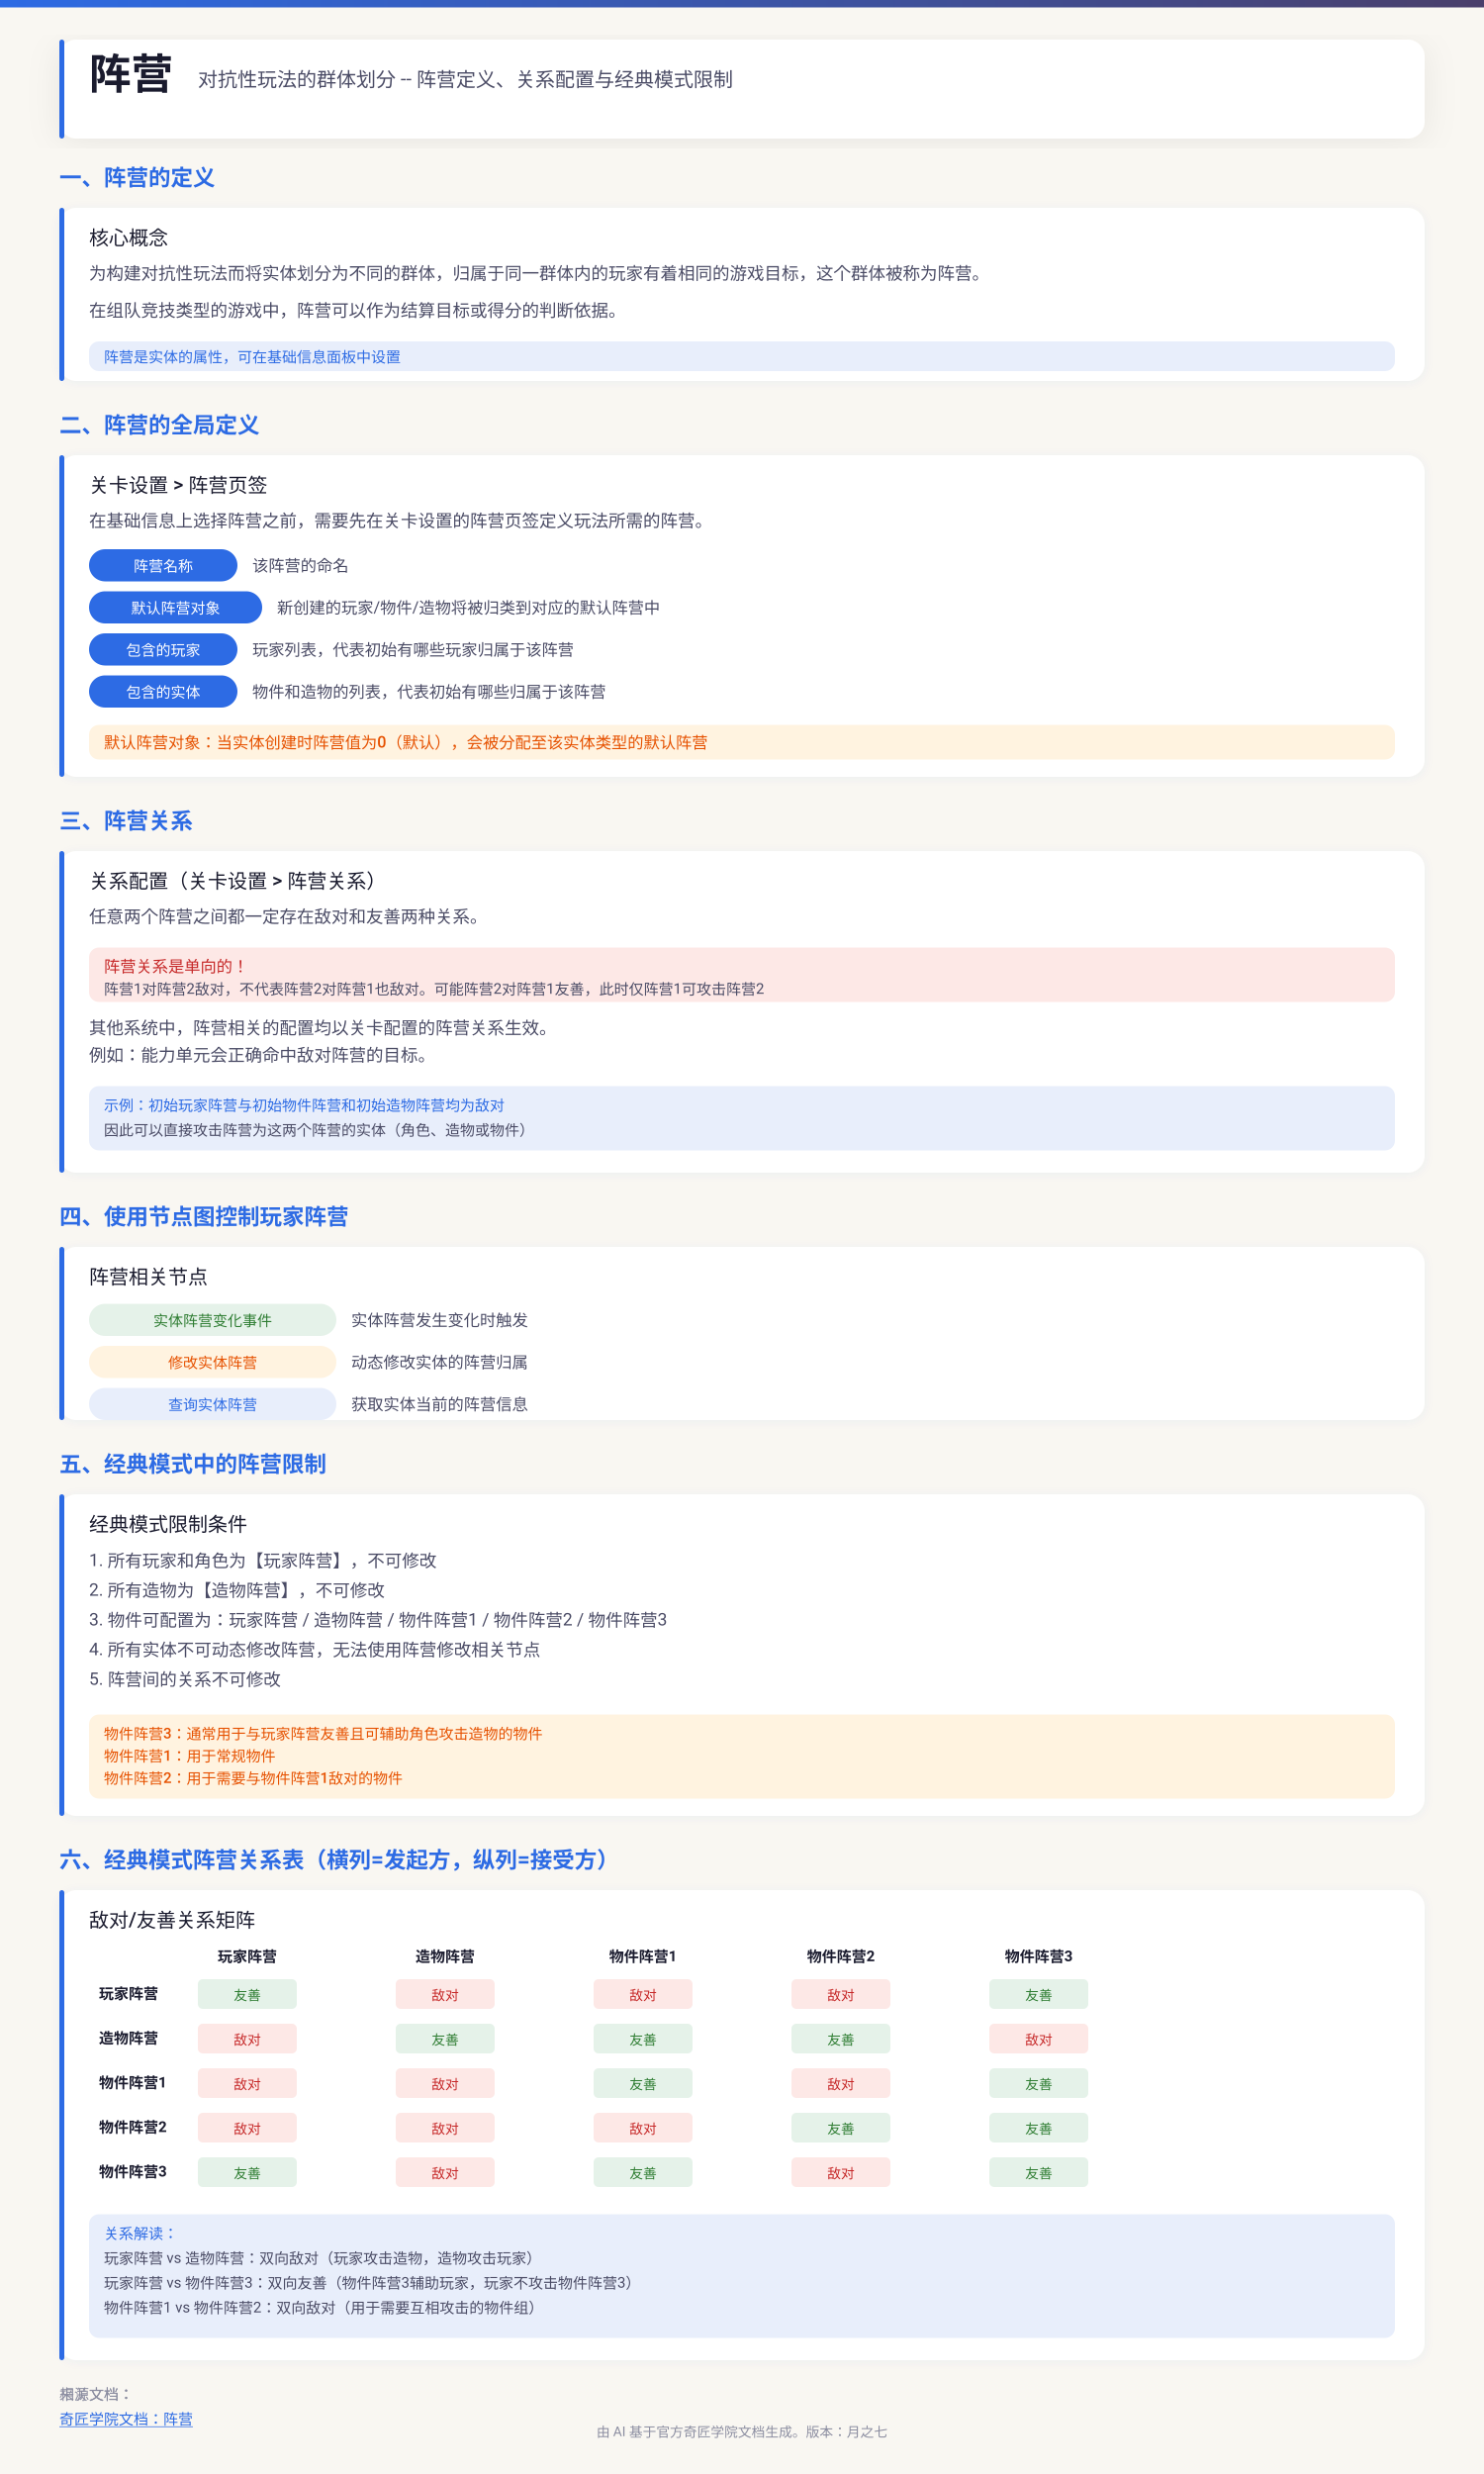
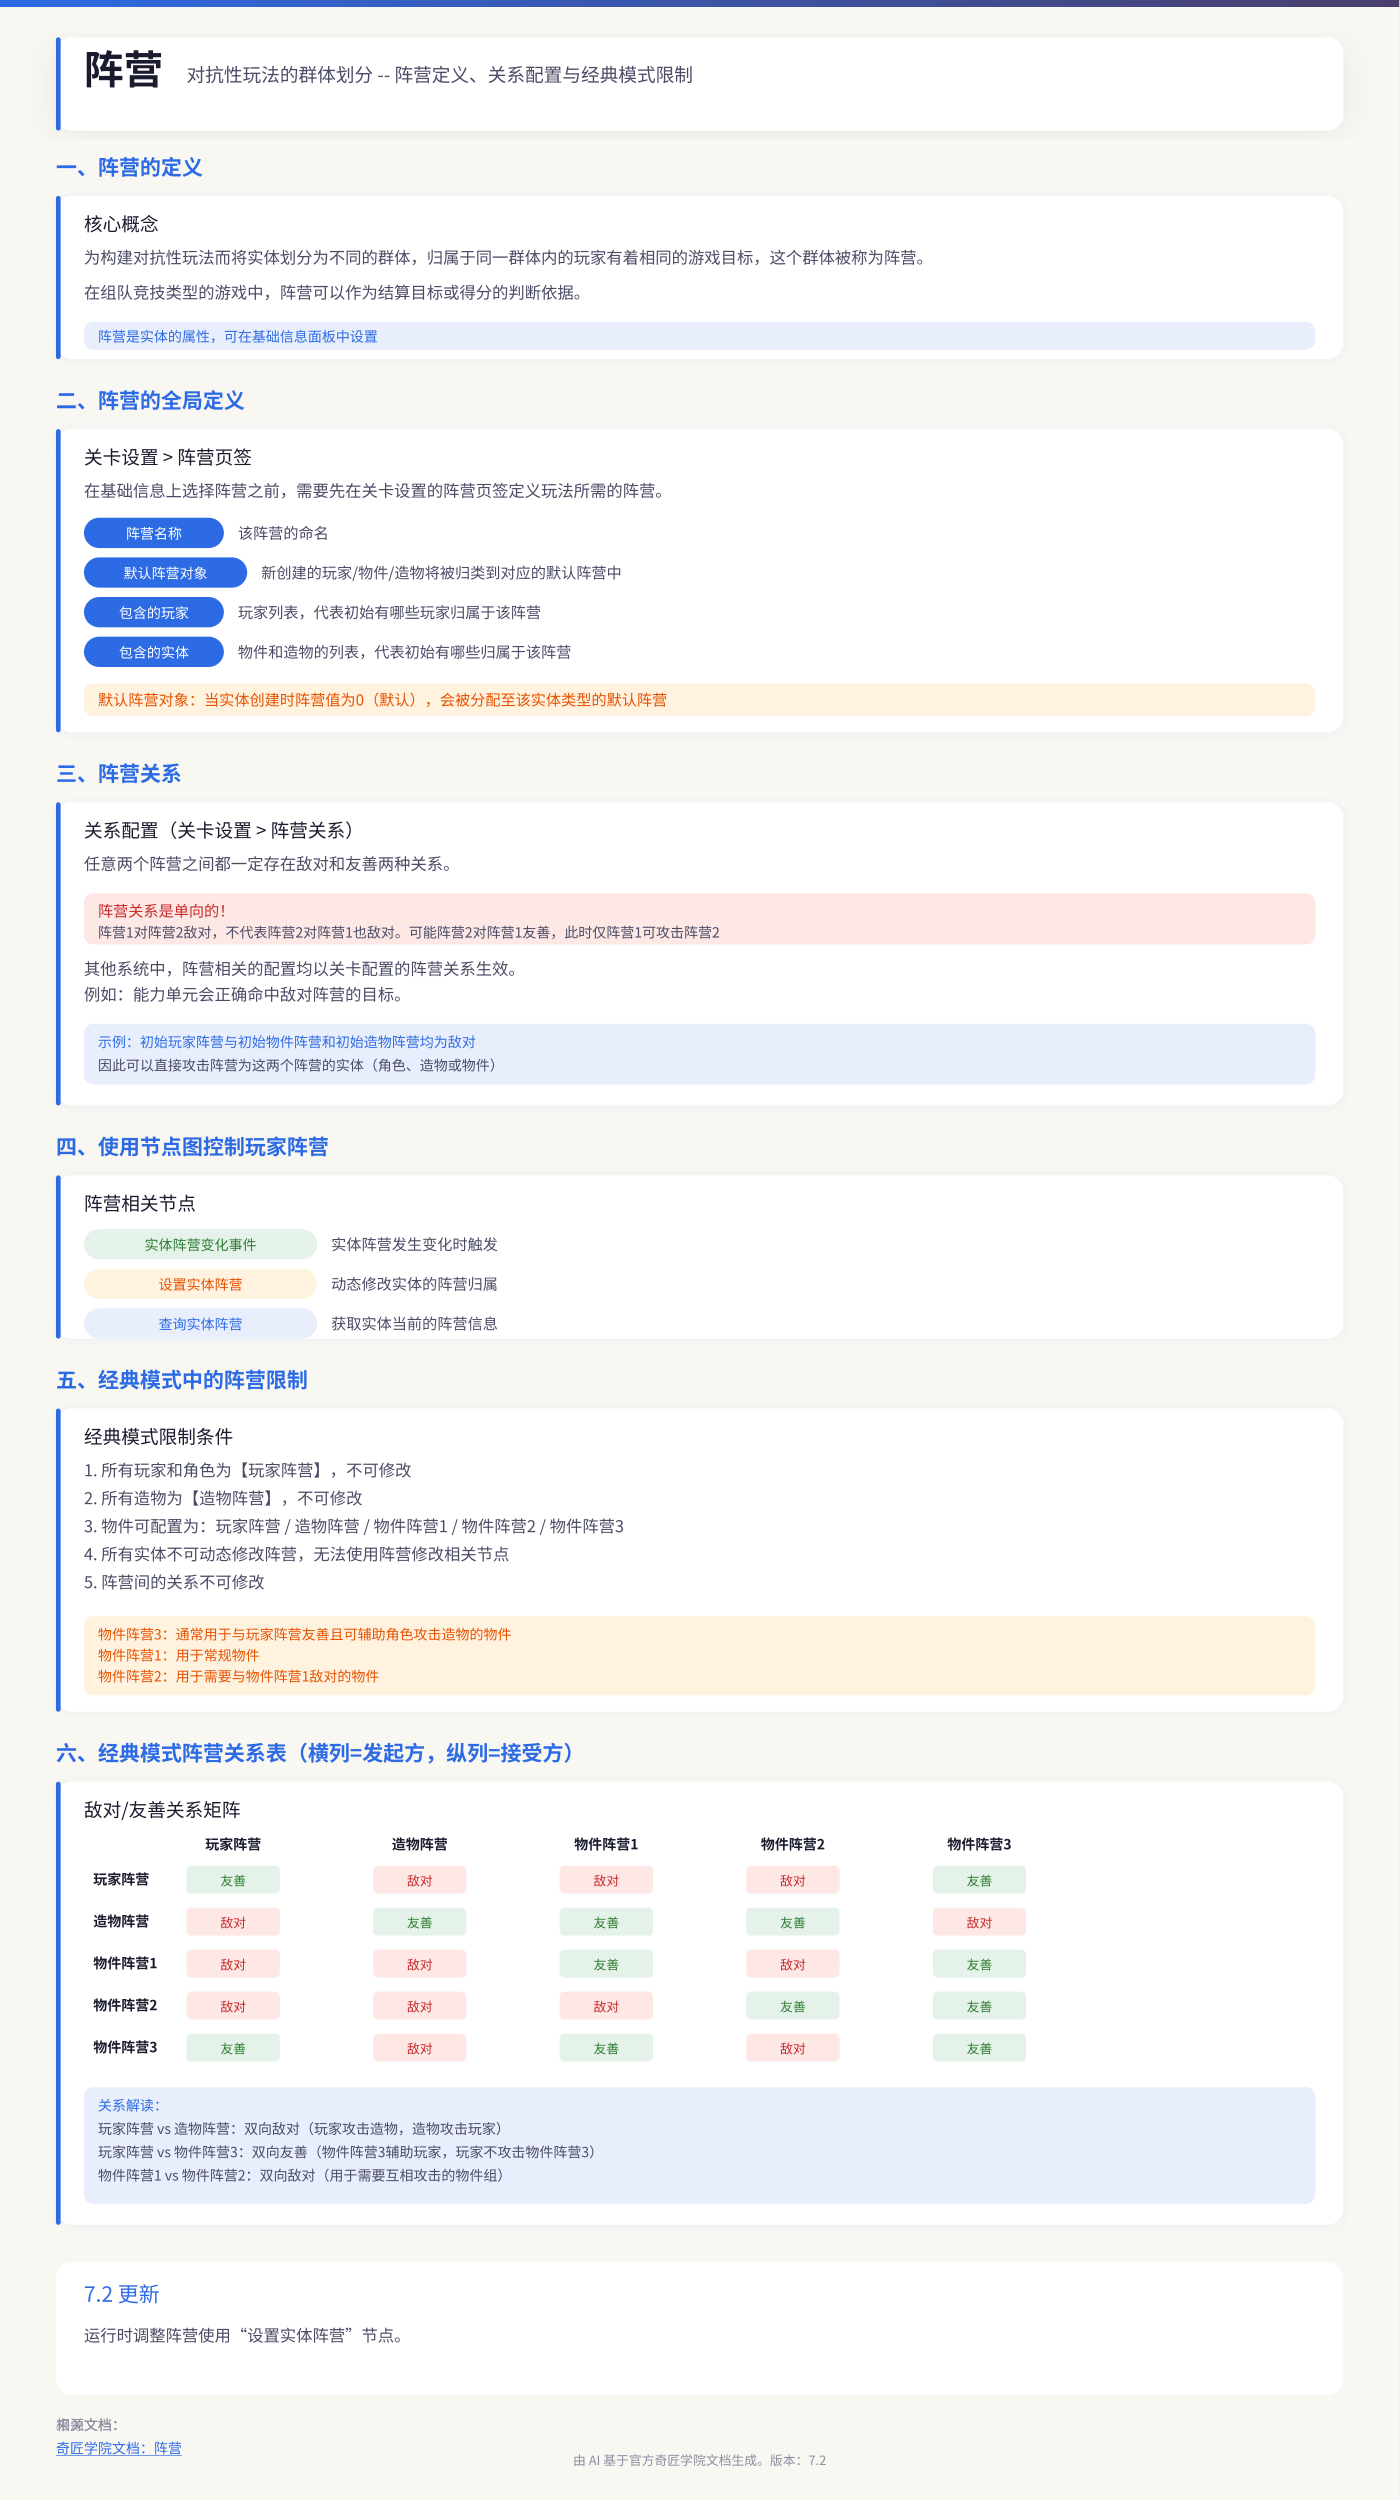
- <svg xmlns="http://www.w3.org/2000/svg" xmlns:xlink="http://www.w3.org/1999/xlink" viewBox="0 0 1200 2000">
+ <svg xmlns="http://www.w3.org/2000/svg" xmlns:xlink="http://www.w3.org/1999/xlink" viewBox="0 0 1200 2144">
  <defs>
    <linearGradient id="topGrad" x1="0" y1="0" x2="1200" y2="0" gradientUnits="userSpaceOnUse">
      <stop offset="0%" stop-color="#2D6BE4" />
      <stop offset="100%" stop-color="#4A3F6B" />
    </linearGradient>
    <filter id="card">
      <feDropShadow dx="0" dy="1" stdDeviation="4" flood-color="#2D6BE4" flood-opacity="0.06" />
    </filter>
    <filter id="elevated">
      <feDropShadow dx="0" dy="4" stdDeviation="14" flood-color="#000" flood-opacity="0.07" />
    </filter>
  </defs>
  <style>
-   text { font-family: 'HYWenHei 85W','Noto Sans SC','PingFang SC','Roboto',sans-serif; }
+   text { font-family: 'Noto Sans CJK SC','HYWenHei 85W','Noto Sans SC','PingFang SC','Roboto',sans-serif; }
</style>
-   <rect width="1200" height="2000" fill="#F9F7F2" />
+   <rect width="1200" height="2144" fill="#F9F7F2" />
  <rect width="1200" height="6" fill="url(#topGrad)" />
  <rect x="48" y="32" width="1104" height="80" rx="14" fill="#fff" filter="url(#elevated)" />
  <rect x="48" y="32" width="4" height="80" rx="2" fill="#2D6BE4" />
  <text x="72" y="72" fill="#1A1B2E" font-size="34" font-weight="bold">阵营</text>
  <text x="160" y="70" fill="#4A4B65" font-size="16">对抗性玩法的群体划分 -- 阵营定义、关系配置与经典模式限制</text>
  <text x="48" y="150" fill="#2D6BE4" font-size="18" font-weight="700">一、阵营的定义</text>
  <rect x="48" y="168" width="1104" height="140" rx="14" fill="#fff" filter="url(#card)" />
  <rect x="48" y="168" width="4" height="140" rx="2" fill="#2D6BE4" />
  <text x="72" y="198" fill="#1A1B2E" font-size="16" font-weight="500">核心概念</text>
  <text x="72" y="226" fill="#4A4B65" font-size="14">为构建对抗性玩法而将实体划分为不同的群体，归属于同一群体内的玩家有着相同的游戏目标，这个群体被称为阵营。</text>
  <text x="72" y="256" fill="#4A4B65" font-size="14">在组队竞技类型的游戏中，阵营可以作为结算目标或得分的判断依据。</text>
  <rect x="72" y="276" width="1056" height="24" rx="8" fill="#E8EEFB" />
  <text x="84" y="293" fill="#2D6BE4" font-size="12" font-weight="500">阵营是实体的属性，可在基础信息面板中设置</text>
  <text x="48" y="350" fill="#2D6BE4" font-size="18" font-weight="700">二、阵营的全局定义</text>
  <rect x="48" y="368" width="1104" height="260" rx="14" fill="#fff" filter="url(#card)" />
  <rect x="48" y="368" width="4" height="260" rx="2" fill="#2D6BE4" />
  <text x="72" y="398" fill="#1A1B2E" font-size="16" font-weight="500">关卡设置 &gt; 阵营页签</text>
  <text x="72" y="426" fill="#4A4B65" font-size="14">在基础信息上选择阵营之前，需要先在关卡设置的阵营页签定义玩法所需的阵营。</text>
  <rect x="72" y="444" width="120" height="26" rx="13" fill="#2D6BE4" />
  <text x="132" y="462" fill="#fff" font-size="12" text-anchor="middle" font-weight="500">阵营名称</text>
  <text x="204" y="462" fill="#4A4B65" font-size="13">该阵营的命名</text>
  <rect x="72" y="478" width="140" height="26" rx="13" fill="#2D6BE4" />
  <text x="142" y="496" fill="#fff" font-size="12" text-anchor="middle" font-weight="500">默认阵营对象</text>
  <text x="224" y="496" fill="#4A4B65" font-size="13">新创建的玩家/物件/造物将被归类到对应的默认阵营中</text>
  <rect x="72" y="512" width="120" height="26" rx="13" fill="#2D6BE4" />
  <text x="132" y="530" fill="#fff" font-size="12" text-anchor="middle" font-weight="500">包含的玩家</text>
  <text x="204" y="530" fill="#4A4B65" font-size="13">玩家列表，代表初始有哪些玩家归属于该阵营</text>
  <rect x="72" y="546" width="120" height="26" rx="13" fill="#2D6BE4" />
  <text x="132" y="564" fill="#fff" font-size="12" text-anchor="middle" font-weight="500">包含的实体</text>
  <text x="204" y="564" fill="#4A4B65" font-size="13">物件和造物的列表，代表初始有哪些归属于该阵营</text>
  <rect x="72" y="586" width="1056" height="28" rx="8" fill="#FFF3E0" />
  <text x="84" y="605" fill="#E65100" font-size="13" font-weight="500">默认阵营对象：当实体创建时阵营值为0（默认），会被分配至该实体类型的默认阵营</text>
  <text x="48" y="670" fill="#2D6BE4" font-size="18" font-weight="700">三、阵营关系</text>
  <rect x="48" y="688" width="1104" height="260" rx="14" fill="#fff" filter="url(#card)" />
  <rect x="48" y="688" width="4" height="260" rx="2" fill="#2D6BE4" />
  <text x="72" y="718" fill="#1A1B2E" font-size="16" font-weight="500">关系配置（关卡设置 &gt; 阵营关系）</text>
  <text x="72" y="746" fill="#4A4B65" font-size="14">任意两个阵营之间都一定存在敌对和友善两种关系。</text>
  <rect x="72" y="766" width="1056" height="44" rx="8" fill="#FDE8E6" />
  <text x="84" y="786" fill="#C62828" font-size="13" font-weight="500">阵营关系是单向的！</text>
  <text x="84" y="804" fill="#4A4B65" font-size="12">阵营1对阵营2敌对，不代表阵营2对阵营1也敌对。可能阵营2对阵营1友善，此时仅阵营1可攻击阵营2</text>
  <text x="72" y="836" fill="#4A4B65" font-size="14">其他系统中，阵营相关的配置均以关卡配置的阵营关系生效。</text>
  <text x="72" y="858" fill="#4A4B65" font-size="14">例如：能力单元会正确命中敌对阵营的目标。</text>
  <rect x="72" y="878" width="1056" height="52" rx="8" fill="#E8EEFB" />
  <text x="84" y="898" fill="#2D6BE4" font-size="12" font-weight="500">示例：初始玩家阵营与初始物件阵营和初始造物阵营均为敌对</text>
  <text x="84" y="918" fill="#4A4B65" font-size="12">因此可以直接攻击阵营为这两个阵营的实体（角色、造物或物件）</text>
  <text x="48" y="990" fill="#2D6BE4" font-size="18" font-weight="700">四、使用节点图控制玩家阵营</text>
  <rect x="48" y="1008" width="1104" height="140" rx="14" fill="#fff" filter="url(#card)" />
  <rect x="48" y="1008" width="4" height="140" rx="2" fill="#2D6BE4" />
  <text x="72" y="1038" fill="#1A1B2E" font-size="16" font-weight="500">阵营相关节点</text>
  <rect x="72" y="1054" width="200" height="26" rx="13" fill="#E5F2E9" />
  <text x="172" y="1072" fill="#2E7D32" font-size="12" text-anchor="middle" font-weight="500">实体阵营变化事件</text>
  <text x="284" y="1072" fill="#4A4B65" font-size="13">实体阵营发生变化时触发</text>
  <rect x="72" y="1088" width="200" height="26" rx="13" fill="#FFF3E0" />
-   <text x="172" y="1106" fill="#E65100" font-size="12" text-anchor="middle" font-weight="500">修改实体阵营</text>
+   <text x="172" y="1106" fill="#E65100" font-size="12" text-anchor="middle" font-weight="500">设置实体阵营</text>
  <text x="284" y="1106" fill="#4A4B65" font-size="13">动态修改实体的阵营归属</text>
  <rect x="72" y="1122" width="200" height="26" rx="13" fill="#E8EEFB" />
  <text x="172" y="1140" fill="#2D6BE4" font-size="12" text-anchor="middle" font-weight="500">查询实体阵营</text>
  <text x="284" y="1140" fill="#4A4B65" font-size="13">获取实体当前的阵营信息</text>
  <text x="48" y="1190" fill="#2D6BE4" font-size="18" font-weight="700">五、经典模式中的阵营限制</text>
  <rect x="48" y="1208" width="1104" height="260" rx="14" fill="#fff" filter="url(#card)" />
  <rect x="48" y="1208" width="4" height="260" rx="2" fill="#2D6BE4" />
  <text x="72" y="1238" fill="#1A1B2E" font-size="16" font-weight="500">经典模式限制条件</text>
  <text x="72" y="1266" fill="#4A4B65" font-size="14">1. 所有玩家和角色为【玩家阵营】，不可修改</text>
  <text x="72" y="1290" fill="#4A4B65" font-size="14">2. 所有造物为【造物阵营】，不可修改</text>
  <text x="72" y="1314" fill="#4A4B65" font-size="14">3. 物件可配置为：玩家阵营 / 造物阵营 / 物件阵营1 / 物件阵营2 / 物件阵营3</text>
  <text x="72" y="1338" fill="#4A4B65" font-size="14">4. 所有实体不可动态修改阵营，无法使用阵营修改相关节点</text>
  <text x="72" y="1362" fill="#4A4B65" font-size="14">5. 阵营间的关系不可修改</text>
  <rect x="72" y="1386" width="1056" height="68" rx="8" fill="#FFF3E0" />
  <text x="84" y="1406" fill="#E65100" font-size="12" font-weight="500">物件阵营3：通常用于与玩家阵营友善且可辅助角色攻击造物的物件</text>
  <text x="84" y="1424" fill="#E65100" font-size="12" font-weight="500">物件阵营1：用于常规物件</text>
  <text x="84" y="1442" fill="#E65100" font-size="12" font-weight="500">物件阵营2：用于需要与物件阵营1敌对的物件</text>
  <text x="48" y="1510" fill="#2D6BE4" font-size="18" font-weight="700">六、经典模式阵营关系表（横列=发起方，纵列=接受方）</text>
  <rect x="48" y="1528" width="1104" height="380" rx="14" fill="#fff" filter="url(#card)" />
  <rect x="48" y="1528" width="4" height="380" rx="2" fill="#2D6BE4" />
  <text x="72" y="1558" fill="#1A1B2E" font-size="16" font-weight="500">敌对/友善关系矩阵</text>
  <text x="200" y="1586" fill="#1A1B2E" font-size="12" font-weight="700" text-anchor="middle">玩家阵营</text>
  <text x="360" y="1586" fill="#1A1B2E" font-size="12" font-weight="700" text-anchor="middle">造物阵营</text>
  <text x="520" y="1586" fill="#1A1B2E" font-size="12" font-weight="700" text-anchor="middle">物件阵营1</text>
  <text x="680" y="1586" fill="#1A1B2E" font-size="12" font-weight="700" text-anchor="middle">物件阵营2</text>
  <text x="840" y="1586" fill="#1A1B2E" font-size="12" font-weight="700" text-anchor="middle">物件阵营3</text>
  <text x="80" y="1616" fill="#1A1B2E" font-size="12" font-weight="700">玩家阵营</text>
  <rect x="160" y="1600" width="80" height="24" rx="4" fill="#E5F2E9" />
  <text x="200" y="1617" fill="#2E7D32" font-size="11" text-anchor="middle">友善</text>
  <rect x="320" y="1600" width="80" height="24" rx="4" fill="#FDE8E6" />
  <text x="360" y="1617" fill="#C62828" font-size="11" text-anchor="middle">敌对</text>
  <rect x="480" y="1600" width="80" height="24" rx="4" fill="#FDE8E6" />
  <text x="520" y="1617" fill="#C62828" font-size="11" text-anchor="middle">敌对</text>
  <rect x="640" y="1600" width="80" height="24" rx="4" fill="#FDE8E6" />
  <text x="680" y="1617" fill="#C62828" font-size="11" text-anchor="middle">敌对</text>
  <rect x="800" y="1600" width="80" height="24" rx="4" fill="#E5F2E9" />
  <text x="840" y="1617" fill="#2E7D32" font-size="11" text-anchor="middle">友善</text>
  <text x="80" y="1652" fill="#1A1B2E" font-size="12" font-weight="700">造物阵营</text>
  <rect x="160" y="1636" width="80" height="24" rx="4" fill="#FDE8E6" />
  <text x="200" y="1653" fill="#C62828" font-size="11" text-anchor="middle">敌对</text>
  <rect x="320" y="1636" width="80" height="24" rx="4" fill="#E5F2E9" />
  <text x="360" y="1653" fill="#2E7D32" font-size="11" text-anchor="middle">友善</text>
  <rect x="480" y="1636" width="80" height="24" rx="4" fill="#E5F2E9" />
  <text x="520" y="1653" fill="#2E7D32" font-size="11" text-anchor="middle">友善</text>
  <rect x="640" y="1636" width="80" height="24" rx="4" fill="#E5F2E9" />
  <text x="680" y="1653" fill="#2E7D32" font-size="11" text-anchor="middle">友善</text>
  <rect x="800" y="1636" width="80" height="24" rx="4" fill="#FDE8E6" />
  <text x="840" y="1653" fill="#C62828" font-size="11" text-anchor="middle">敌对</text>
  <text x="80" y="1688" fill="#1A1B2E" font-size="12" font-weight="700">物件阵营1</text>
  <rect x="160" y="1672" width="80" height="24" rx="4" fill="#FDE8E6" />
  <text x="200" y="1689" fill="#C62828" font-size="11" text-anchor="middle">敌对</text>
  <rect x="320" y="1672" width="80" height="24" rx="4" fill="#FDE8E6" />
  <text x="360" y="1689" fill="#C62828" font-size="11" text-anchor="middle">敌对</text>
  <rect x="480" y="1672" width="80" height="24" rx="4" fill="#E5F2E9" />
  <text x="520" y="1689" fill="#2E7D32" font-size="11" text-anchor="middle">友善</text>
  <rect x="640" y="1672" width="80" height="24" rx="4" fill="#FDE8E6" />
  <text x="680" y="1689" fill="#C62828" font-size="11" text-anchor="middle">敌对</text>
  <rect x="800" y="1672" width="80" height="24" rx="4" fill="#E5F2E9" />
  <text x="840" y="1689" fill="#2E7D32" font-size="11" text-anchor="middle">友善</text>
  <text x="80" y="1724" fill="#1A1B2E" font-size="12" font-weight="700">物件阵营2</text>
  <rect x="160" y="1708" width="80" height="24" rx="4" fill="#FDE8E6" />
  <text x="200" y="1725" fill="#C62828" font-size="11" text-anchor="middle">敌对</text>
  <rect x="320" y="1708" width="80" height="24" rx="4" fill="#FDE8E6" />
  <text x="360" y="1725" fill="#C62828" font-size="11" text-anchor="middle">敌对</text>
  <rect x="480" y="1708" width="80" height="24" rx="4" fill="#FDE8E6" />
  <text x="520" y="1725" fill="#C62828" font-size="11" text-anchor="middle">敌对</text>
  <rect x="640" y="1708" width="80" height="24" rx="4" fill="#E5F2E9" />
  <text x="680" y="1725" fill="#2E7D32" font-size="11" text-anchor="middle">友善</text>
  <rect x="800" y="1708" width="80" height="24" rx="4" fill="#E5F2E9" />
  <text x="840" y="1725" fill="#2E7D32" font-size="11" text-anchor="middle">友善</text>
  <text x="80" y="1760" fill="#1A1B2E" font-size="12" font-weight="700">物件阵营3</text>
  <rect x="160" y="1744" width="80" height="24" rx="4" fill="#E5F2E9" />
  <text x="200" y="1761" fill="#2E7D32" font-size="11" text-anchor="middle">友善</text>
  <rect x="320" y="1744" width="80" height="24" rx="4" fill="#FDE8E6" />
  <text x="360" y="1761" fill="#C62828" font-size="11" text-anchor="middle">敌对</text>
  <rect x="480" y="1744" width="80" height="24" rx="4" fill="#E5F2E9" />
  <text x="520" y="1761" fill="#2E7D32" font-size="11" text-anchor="middle">友善</text>
  <rect x="640" y="1744" width="80" height="24" rx="4" fill="#FDE8E6" />
  <text x="680" y="1761" fill="#C62828" font-size="11" text-anchor="middle">敌对</text>
  <rect x="800" y="1744" width="80" height="24" rx="4" fill="#E5F2E9" />
  <text x="840" y="1761" fill="#2E7D32" font-size="11" text-anchor="middle">友善</text>
  <rect x="72" y="1790" width="1056" height="100" rx="8" fill="#E8EEFB" />
  <text x="84" y="1810" fill="#2D6BE4" font-size="12" font-weight="500">关系解读：</text>
  <text x="84" y="1830" fill="#4A4B65" font-size="12">玩家阵营 vs 造物阵营：双向敌对（玩家攻击造物，造物攻击玩家）</text>
  <text x="84" y="1850" fill="#4A4B65" font-size="12">玩家阵营 vs 物件阵营3：双向友善（物件阵营3辅助玩家，玩家不攻击物件阵营3）</text>
  <text x="84" y="1870" fill="#4A4B65" font-size="12">物件阵营1 vs 物件阵营2：双向敌对（用于需要互相攻击的物件组）</text>
-   <text x="48" y="1940" fill="#8B8DA0" font-size="12">来源文档：</text>
-   <text x="48" y="1940" fill="#8B8DA0" font-size="12" font-family="'HYWenHei 85W','Noto Sans SC','PingFang SC','Roboto',sans-serif">相关文档：</text>
+   <text x="48" y="2084" fill="#8B8DA0" font-size="12">来源文档：</text>
+   <text x="48" y="2084" fill="#8B8DA0" font-size="12" font-family="'Noto Sans CJK SC','HYWenHei 85W','Noto Sans SC','PingFang SC','Roboto',sans-serif">相关文档：</text>
  <a xlink:href="https://act.mihoyo.com/ys/ugc/tutorial/detail/mhe1ixri46ta" target="_blank">
-     <text x="48" y="1960" fill="#2D6BE4" font-size="12" text-decoration="underline" font-family="'HYWenHei 85W','Noto Sans SC','PingFang SC','Roboto',sans-serif">奇匠学院文档：阵营</text>
+     <text x="48" y="2104" fill="#2D6BE4" font-size="12" text-decoration="underline" font-family="'Noto Sans CJK SC','HYWenHei 85W','Noto Sans SC','PingFang SC','Roboto',sans-serif">奇匠学院文档：阵营</text>
  </a>
-   <text x="600" y="1970" fill="#8B8DA0" font-size="11" text-anchor="middle">由 AI 基于官方奇匠学院文档生成。版本：月之七</text>
+   <text x="600" y="2114" fill="#8B8DA0" font-size="11" text-anchor="middle">由 AI 基于官方奇匠学院文档生成。版本：7.2</text>
+   <g font-family="Noto Sans CJK SC, sans-serif">
+     <rect x="48" y="1940" width="1104" height="114" rx="14" fill="#fff" />
+     <text x="72" y="1974" font-size="18" fill="#2D6BE4">7.2 更新</text>
+     <text x="72" y="2008" font-size="14" fill="#4A4B65">运行时调整阵营使用“设置实体阵营”节点。</text>
+   </g>
</svg>
